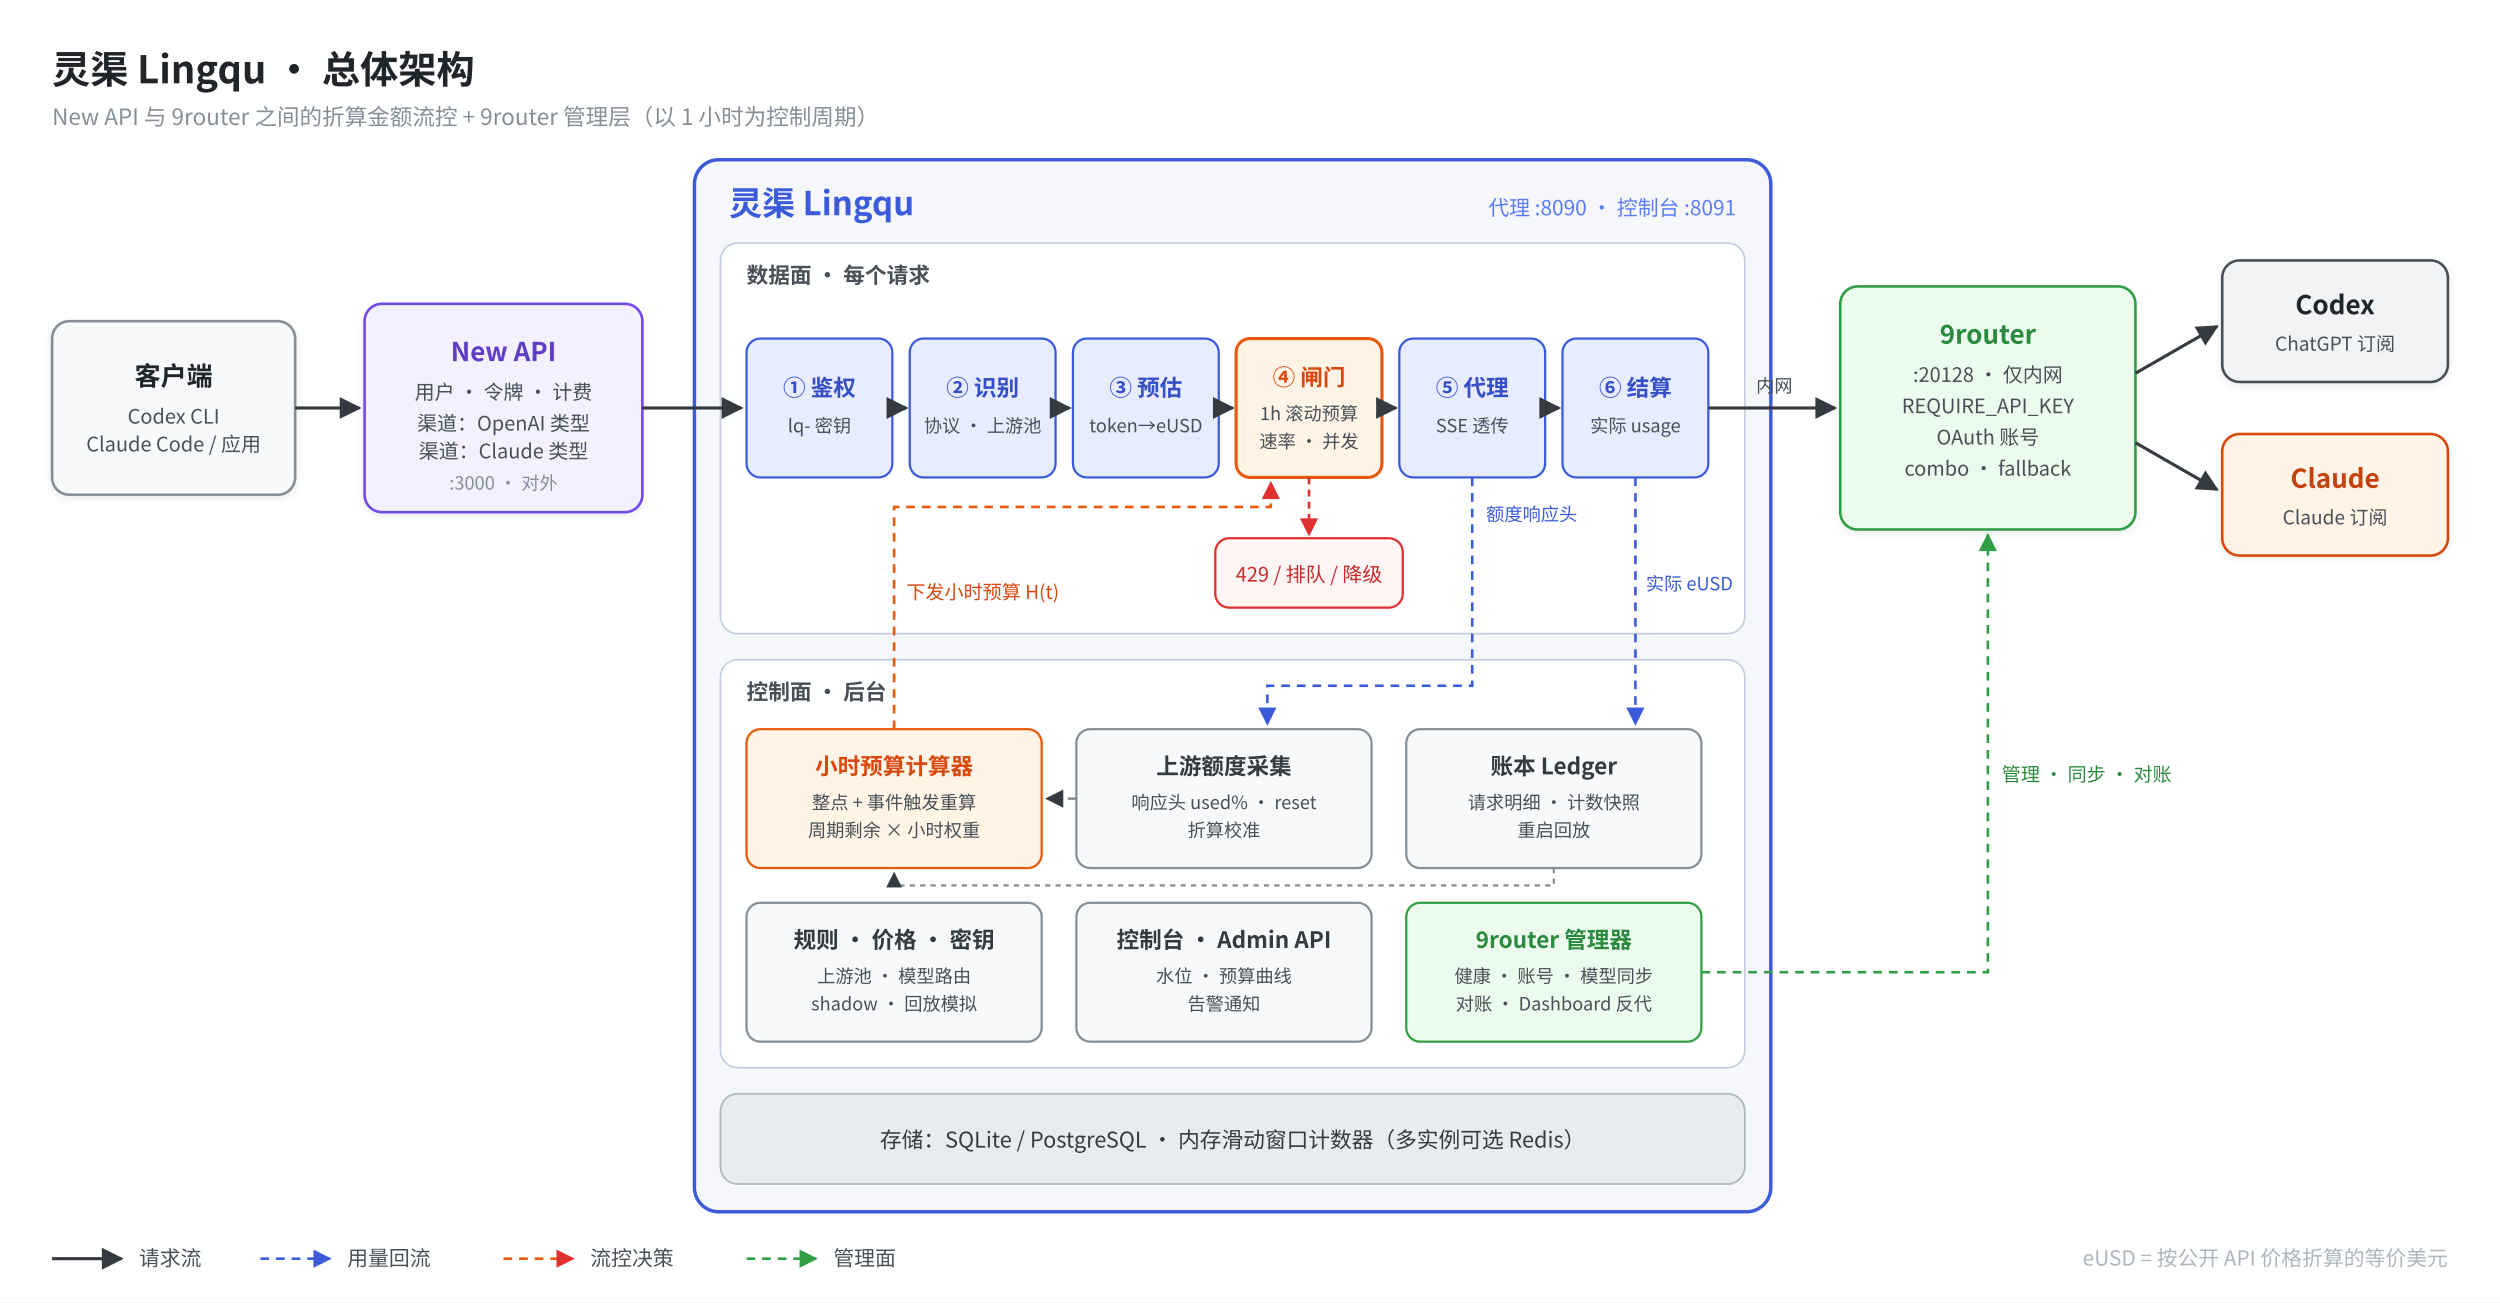
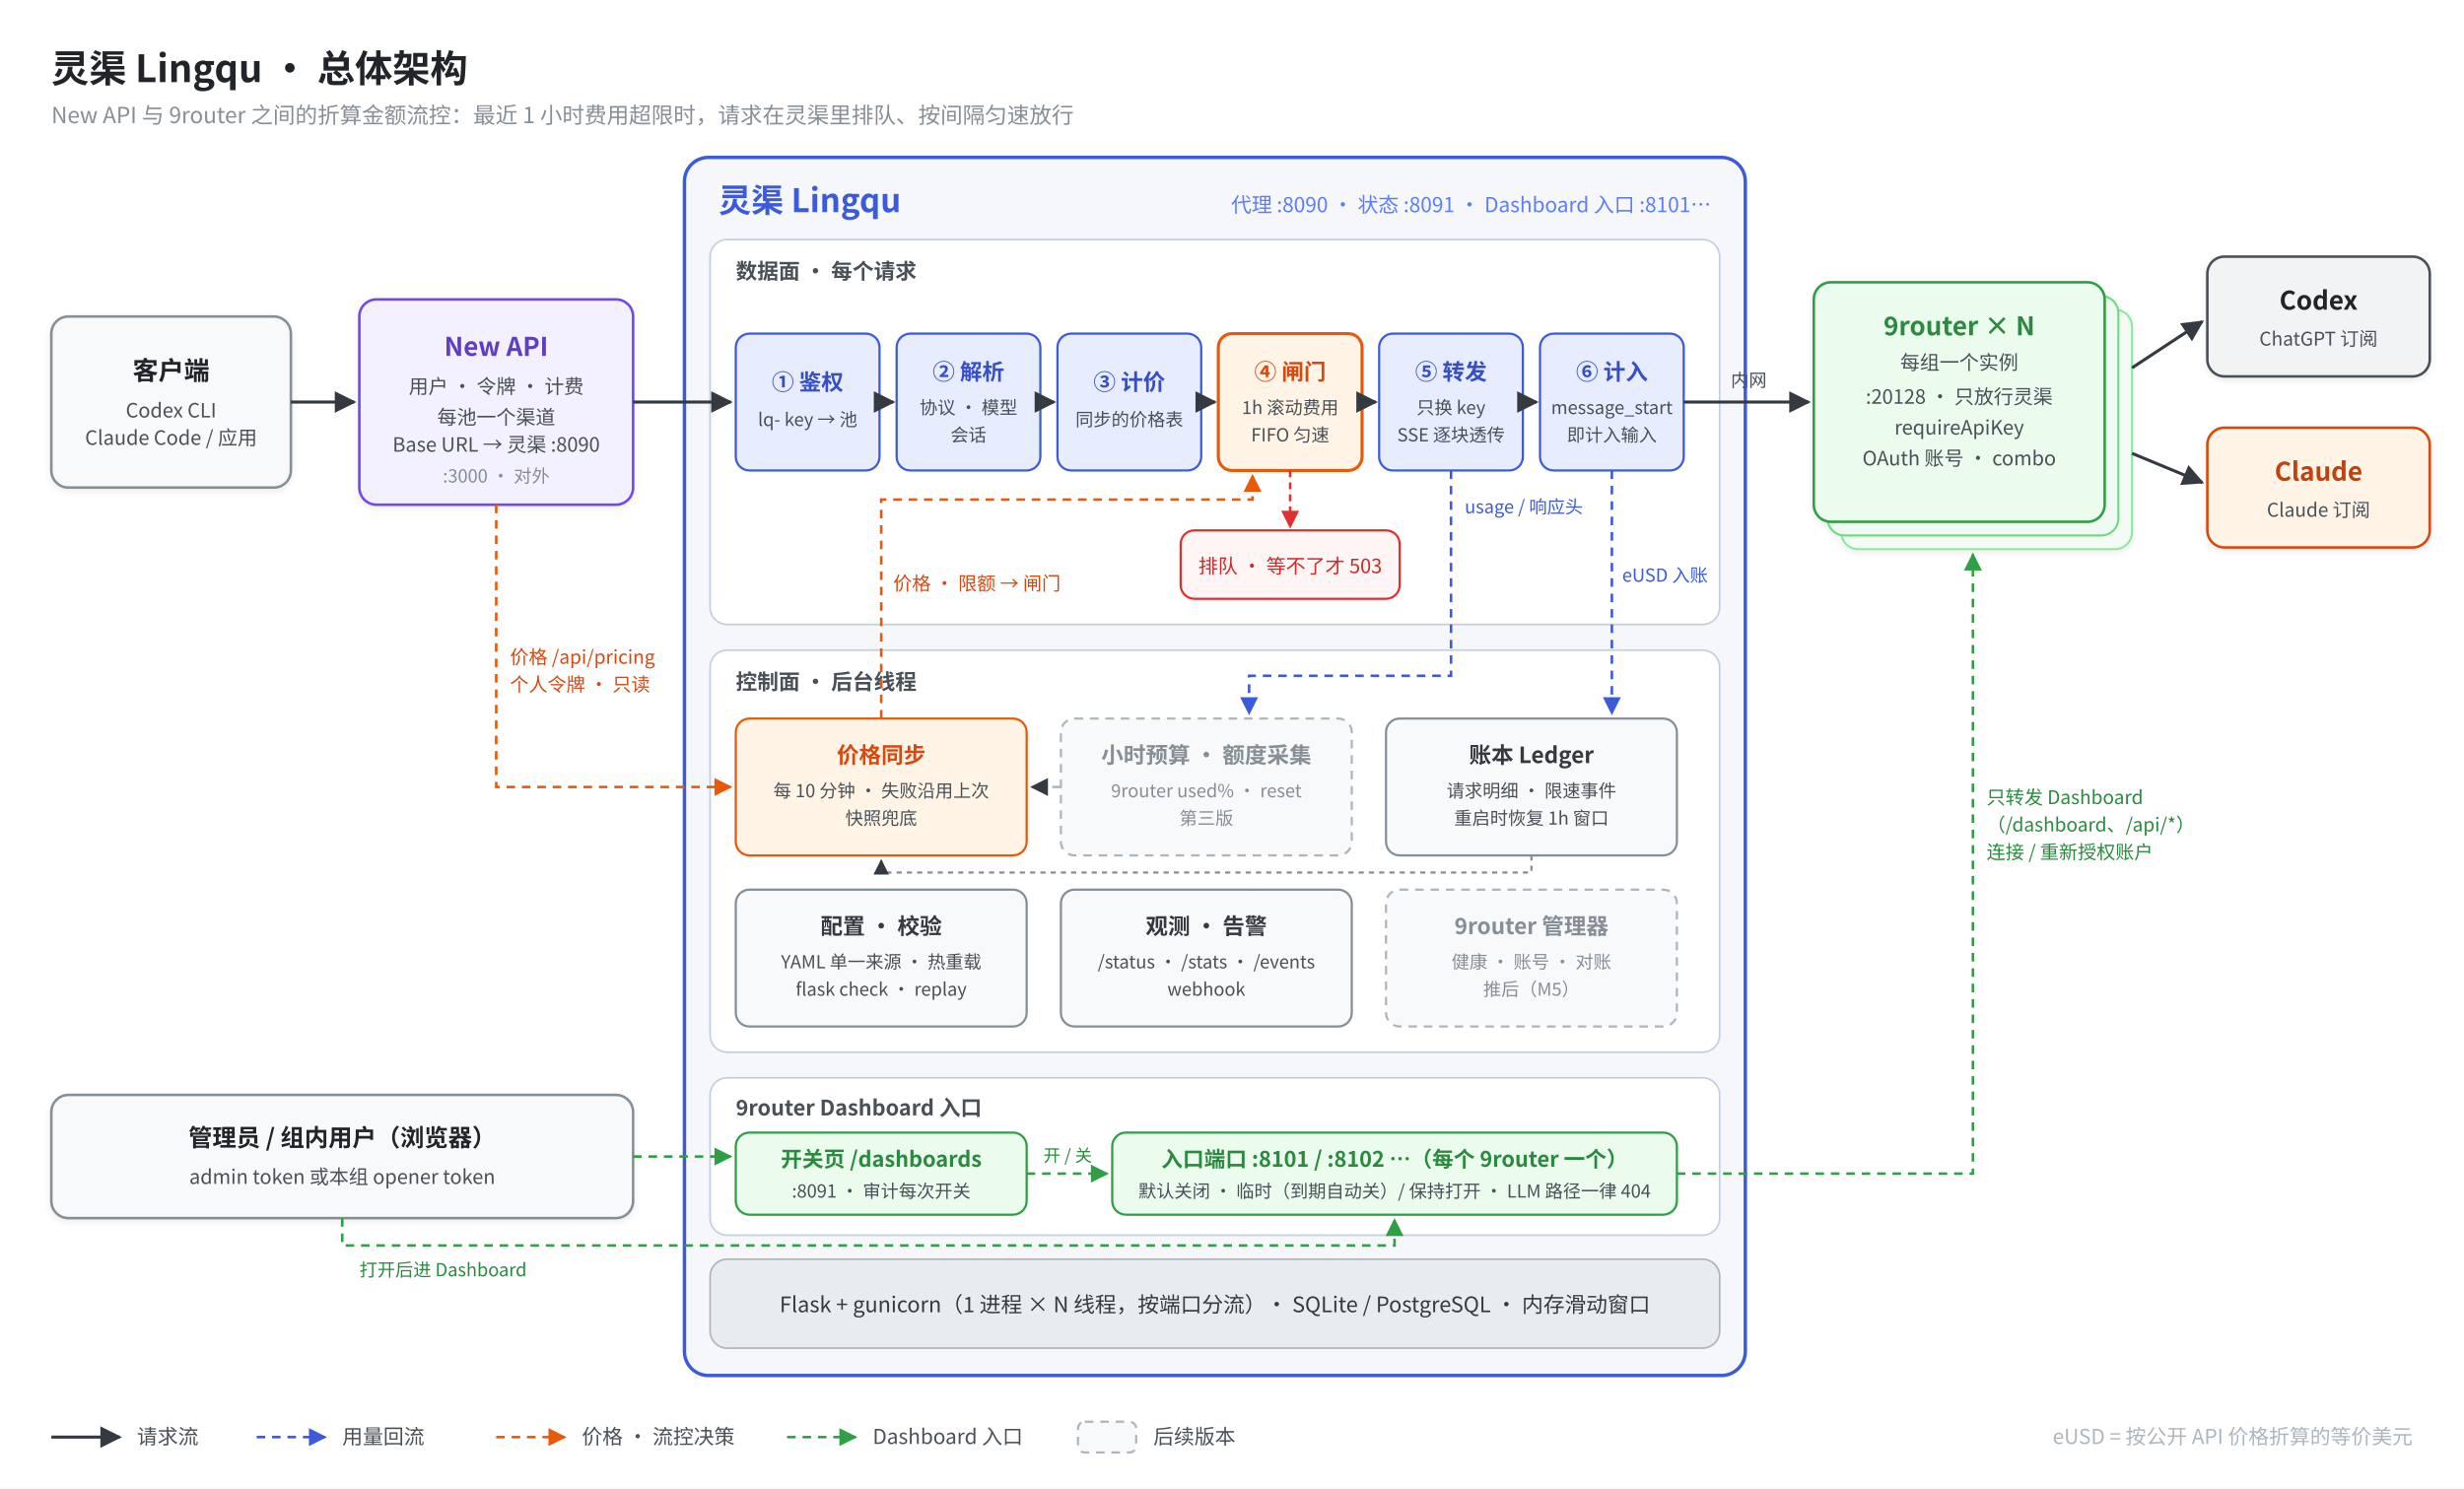
- <svg xmlns="http://www.w3.org/2000/svg" viewBox="0 0 1440 750" width="1440" height="750" font-family="-apple-system, 'Segoe UI', 'PingFang SC', 'Microsoft YaHei', 'Noto Sans CJK SC', sans-serif">
+ <svg xmlns="http://www.w3.org/2000/svg" viewBox="0 0 1440 870" width="1440" height="870" font-family="-apple-system, 'Segoe UI', 'PingFang SC', 'Microsoft YaHei', 'Noto Sans CJK SC', sans-serif">
  <defs>
    <marker id="arr" viewBox="0 0 10 10" refX="9" refY="5" markerWidth="7" markerHeight="7" orient="auto-start-reverse">
      <path d="M0,0 L10,5 L0,10 z" fill="#343a40" />
    </marker>
    <marker id="arrBlue" viewBox="0 0 10 10" refX="9" refY="5" markerWidth="7" markerHeight="7" orient="auto-start-reverse">
      <path d="M0,0 L10,5 L0,10 z" fill="#3b5bdb" />
    </marker>
    <marker id="arrRed" viewBox="0 0 10 10" refX="9" refY="5" markerWidth="7" markerHeight="7" orient="auto-start-reverse">
      <path d="M0,0 L10,5 L0,10 z" fill="#e03131" />
    </marker>
+     <marker id="arrOrange" viewBox="0 0 10 10" refX="9" refY="5" markerWidth="7" markerHeight="7" orient="auto-start-reverse">
+       <path d="M0,0 L10,5 L0,10 z" fill="#e8590c" />
+     </marker>
    <marker id="arrGreen" viewBox="0 0 10 10" refX="9" refY="5" markerWidth="7" markerHeight="7" orient="auto-start-reverse">
      <path d="M0,0 L10,5 L0,10 z" fill="#2f9e44" />
    </marker>
    <filter id="shadow" x="-5%" y="-5%" width="110%" height="120%">
      <feDropShadow dx="0" dy="1.5" stdDeviation="2" flood-color="#000" flood-opacity="0.08" />
    </filter>
  </defs>
-   <rect width="1440" height="750" fill="#ffffff" />
+   <rect width="1440" height="870" fill="#ffffff" />
  <text x="30" y="48" font-size="22" font-weight="700" fill="#212529">灵渠 Lingqu · 总体架构</text>
-   <text x="30" y="72" font-size="13" fill="#868e96">New API 与 9router 之间的折算金额流控 + 9router 管理层（以 1 小时为控制周期）</text>
+   <text x="30" y="72" font-size="13" fill="#868e96">New API 与 9router 之间的折算金额流控：最近 1 小时费用超限时，请求在灵渠里排队、按间隔匀速放行</text>
  <g filter="url(#shadow)">
    <rect x="30" y="185" width="140" height="100" rx="10" fill="#f8f9fa" stroke="#868e96" stroke-width="1.5" />
  </g>
  <text x="100" y="222" font-size="15" font-weight="700" fill="#212529" text-anchor="middle">客户端</text>
  <text x="100" y="244" font-size="11.5" fill="#495057" text-anchor="middle">Codex CLI</text>
  <text x="100" y="260" font-size="11.5" fill="#495057" text-anchor="middle">Claude Code / 应用</text>
  <g filter="url(#shadow)">
    <rect x="210" y="175" width="160" height="120" rx="10" fill="#f3f0ff" stroke="#7048e8" stroke-width="1.5" />
  </g>
  <text x="290" y="208" font-size="15" font-weight="700" fill="#5f3dc4" text-anchor="middle">New API</text>
  <text x="290" y="230" font-size="11.5" fill="#495057" text-anchor="middle">用户 · 令牌 · 计费</text>
-   <text x="290" y="248" font-size="11.5" fill="#495057" text-anchor="middle">渠道：OpenAI 类型</text>
-   <text x="290" y="264" font-size="11.5" fill="#495057" text-anchor="middle">渠道：Claude 类型</text>
+   <text x="290" y="248" font-size="11.5" fill="#495057" text-anchor="middle">每池一个渠道</text>
+   <text x="290" y="264" font-size="11.5" fill="#495057" text-anchor="middle">Base URL → 灵渠 :8090</text>
  <text x="290" y="282" font-size="10.5" fill="#868e96" text-anchor="middle">:3000 · 对外</text>
-   <rect x="400" y="92" width="620" height="606" rx="14" fill="#f5f7fb" stroke="#3b5bdb" stroke-width="2" />
+   <g filter="url(#shadow)">
+     <rect x="30" y="640" width="340" height="72" rx="10" fill="#f8f9fa" stroke="#868e96" stroke-width="1.5" />
+   </g>
+   <text x="200" y="670" font-size="14" font-weight="700" fill="#212529" text-anchor="middle">管理员 / 组内用户（浏览器）</text>
+   <text x="200" y="692" font-size="11.5" fill="#495057" text-anchor="middle">admin token 或本组 opener token</text>
+   <rect x="400" y="92" width="620" height="712" rx="14" fill="#f5f7fb" stroke="#3b5bdb" stroke-width="2" />
  <text x="420" y="124" font-size="19" font-weight="700" fill="#3b5bdb">灵渠 Lingqu</text>
-   <text x="1000" y="124" font-size="12" fill="#5c7cfa" text-anchor="end">代理 :8090 · 控制台 :8091</text>
+   <text x="1000" y="124" font-size="12" fill="#5c7cfa" text-anchor="end">代理 :8090 · 状态 :8091 · Dashboard 入口 :8101…</text>
  <rect x="415" y="140" width="590" height="225" rx="10" fill="#ffffff" stroke="#c5cee0" stroke-width="1" />
  <text x="430" y="163" font-size="12.5" font-weight="600" fill="#495057">数据面 · 每个请求</text>
  <g font-size="13" text-anchor="middle">
    <rect x="430" y="195" width="84" height="80" rx="8" fill="#e7edff" stroke="#3b5bdb" stroke-width="1.3" />
    <text x="472" y="228" font-weight="700" fill="#364fc7">① 鉴权</text>
-     <text x="472" y="249" font-size="10.5" fill="#495057">lq- 密钥</text>
+     <text x="472" y="249" font-size="10.5" fill="#495057">lq- key → 池</text>
    <rect x="524" y="195" width="84" height="80" rx="8" fill="#e7edff" stroke="#3b5bdb" stroke-width="1.3" />
-     <text x="566" y="228" font-weight="700" fill="#364fc7">② 识别</text>
-     <text x="566" y="249" font-size="10.5" fill="#495057">协议 · 上游池</text>
+     <text x="566" y="222" font-weight="700" fill="#364fc7">② 解析</text>
+     <text x="566" y="242" font-size="10.5" fill="#495057">协议 · 模型</text>
+     <text x="566" y="258" font-size="10.5" fill="#495057">会话</text>
    <rect x="618" y="195" width="84" height="80" rx="8" fill="#e7edff" stroke="#3b5bdb" stroke-width="1.3" />
-     <text x="660" y="228" font-weight="700" fill="#364fc7">③ 预估</text>
-     <text x="660" y="249" font-size="10.5" fill="#495057">token→eUSD</text>
+     <text x="660" y="228" font-weight="700" fill="#364fc7">③ 计价</text>
+     <text x="660" y="249" font-size="10.5" fill="#495057">同步的价格表</text>
    <rect x="712" y="195" width="84" height="80" rx="8" fill="#fff4e6" stroke="#e8590c" stroke-width="1.8" />
    <text x="754" y="222" font-weight="700" fill="#d9480f">④ 闸门</text>
-     <text x="754" y="242" font-size="10.5" fill="#495057">1h 滚动预算</text>
-     <text x="754" y="258" font-size="10.5" fill="#495057">速率 · 并发</text>
+     <text x="754" y="242" font-size="10.5" fill="#495057">1h 滚动费用</text>
+     <text x="754" y="258" font-size="10.5" fill="#495057">FIFO 匀速</text>
    <rect x="806" y="195" width="84" height="80" rx="8" fill="#e7edff" stroke="#3b5bdb" stroke-width="1.3" />
-     <text x="848" y="228" font-weight="700" fill="#364fc7">⑤ 代理</text>
-     <text x="848" y="249" font-size="10.5" fill="#495057">SSE 透传</text>
+     <text x="848" y="222" font-weight="700" fill="#364fc7">⑤ 转发</text>
+     <text x="848" y="242" font-size="10.5" fill="#495057">只换 key</text>
+     <text x="848" y="258" font-size="10.5" fill="#495057">SSE 逐块透传</text>
    <rect x="900" y="195" width="84" height="80" rx="8" fill="#e7edff" stroke="#3b5bdb" stroke-width="1.3" />
-     <text x="942" y="228" font-weight="700" fill="#364fc7">⑥ 结算</text>
-     <text x="942" y="249" font-size="10.5" fill="#495057">实际 usage</text>
+     <text x="942" y="222" font-weight="700" fill="#364fc7">⑥ 计入</text>
+     <text x="942" y="242" font-size="10.5" fill="#495057">message_start</text>
+     <text x="942" y="258" font-size="10.5" fill="#495057">即计入输入</text>
  </g>
-   <rect x="700" y="310" width="108" height="40" rx="8" fill="#fff5f5" stroke="#e03131" stroke-width="1.3" />
-   <text x="754" y="335" font-size="11.5" fill="#c92a2a" text-anchor="middle">429 / 排队 / 降级</text>
+   <rect x="690" y="310" width="128" height="40" rx="8" fill="#fff5f5" stroke="#e03131" stroke-width="1.3" />
+   <text x="754" y="335" font-size="11.5" fill="#c92a2a" text-anchor="middle">排队 · 等不了才 503</text>
  <line x1="754" y1="275" x2="754" y2="308" stroke="#e03131" stroke-width="1.5" stroke-dasharray="4 3" marker-end="url(#arrRed)" />
  <rect x="415" y="380" width="590" height="235" rx="10" fill="#ffffff" stroke="#c5cee0" stroke-width="1" />
-   <text x="430" y="403" font-size="12.5" font-weight="600" fill="#495057">控制面 · 后台</text>
+   <text x="430" y="403" font-size="12.5" font-weight="600" fill="#495057">控制面 · 后台线程</text>
  <g text-anchor="middle">
    <rect x="430" y="420" width="170" height="80" rx="8" fill="#fff4e6" stroke="#e8590c" stroke-width="1.3" />
-     <text x="515" y="446" font-size="13" font-weight="700" fill="#d9480f">小时预算计算器</text>
-     <text x="515" y="466" font-size="10.5" fill="#495057">整点 + 事件触发重算</text>
-     <text x="515" y="482" font-size="10.5" fill="#495057">周期剩余 × 小时权重</text>
-     <rect x="620" y="420" width="170" height="80" rx="8" fill="#f8f9fa" stroke="#868e96" stroke-width="1.3" />
-     <text x="705" y="446" font-size="13" font-weight="700" fill="#343a40">上游额度采集</text>
-     <text x="705" y="466" font-size="10.5" fill="#495057">响应头 used% · reset</text>
-     <text x="705" y="482" font-size="10.5" fill="#495057">折算校准</text>
+     <text x="515" y="446" font-size="13" font-weight="700" fill="#d9480f">价格同步</text>
+     <text x="515" y="466" font-size="10.5" fill="#495057">每 10 分钟 · 失败沿用上次</text>
+     <text x="515" y="482" font-size="10.5" fill="#495057">快照兜底</text>
+     <rect x="620" y="420" width="170" height="80" rx="8" fill="#f8f9fa" stroke="#adb5bd" stroke-width="1.3" stroke-dasharray="5 4" />
+     <text x="705" y="446" font-size="13" font-weight="700" fill="#868e96">小时预算 · 额度采集</text>
+     <text x="705" y="466" font-size="10.5" fill="#868e96">9router used% · reset</text>
+     <text x="705" y="482" font-size="10.5" fill="#868e96">第三版</text>
    <rect x="810" y="420" width="170" height="80" rx="8" fill="#f8f9fa" stroke="#868e96" stroke-width="1.3" />
    <text x="895" y="446" font-size="13" font-weight="700" fill="#343a40">账本 Ledger</text>
-     <text x="895" y="466" font-size="10.5" fill="#495057">请求明细 · 计数快照</text>
-     <text x="895" y="482" font-size="10.5" fill="#495057">重启回放</text>
+     <text x="895" y="466" font-size="10.5" fill="#495057">请求明细 · 限速事件</text>
+     <text x="895" y="482" font-size="10.5" fill="#495057">重启时恢复 1h 窗口</text>
  </g>
  <g text-anchor="middle">
    <rect x="430" y="520" width="170" height="80" rx="8" fill="#f8f9fa" stroke="#868e96" stroke-width="1.3" />
-     <text x="515" y="546" font-size="13" font-weight="700" fill="#343a40">规则 · 价格 · 密钥</text>
-     <text x="515" y="566" font-size="10.5" fill="#495057">上游池 · 模型路由</text>
-     <text x="515" y="582" font-size="10.5" fill="#495057">shadow · 回放模拟</text>
+     <text x="515" y="546" font-size="13" font-weight="700" fill="#343a40">配置 · 校验</text>
+     <text x="515" y="566" font-size="10.5" fill="#495057">YAML 单一来源 · 热重载</text>
+     <text x="515" y="582" font-size="10.5" fill="#495057">flask check · replay</text>
    <rect x="620" y="520" width="170" height="80" rx="8" fill="#f8f9fa" stroke="#868e96" stroke-width="1.3" />
-     <text x="705" y="546" font-size="13" font-weight="700" fill="#343a40">控制台 · Admin API</text>
-     <text x="705" y="566" font-size="10.5" fill="#495057">水位 · 预算曲线</text>
-     <text x="705" y="582" font-size="10.5" fill="#495057">告警通知</text>
-     <rect x="810" y="520" width="170" height="80" rx="8" fill="#ebfbee" stroke="#2f9e44" stroke-width="1.3" />
-     <text x="895" y="546" font-size="13" font-weight="700" fill="#2b8a3e">9router 管理器</text>
-     <text x="895" y="566" font-size="10.5" fill="#495057">健康 · 账号 · 模型同步</text>
-     <text x="895" y="582" font-size="10.5" fill="#495057">对账 · Dashboard 反代</text>
+     <text x="705" y="546" font-size="13" font-weight="700" fill="#343a40">观测 · 告警</text>
+     <text x="705" y="566" font-size="10.5" fill="#495057">/status · /stats · /events</text>
+     <text x="705" y="582" font-size="10.5" fill="#495057">webhook</text>
+     <rect x="810" y="520" width="170" height="80" rx="8" fill="#f8f9fa" stroke="#adb5bd" stroke-width="1.3" stroke-dasharray="5 4" />
+     <text x="895" y="546" font-size="13" font-weight="700" fill="#868e96">9router 管理器</text>
+     <text x="895" y="566" font-size="10.5" fill="#868e96">健康 · 账号 · 对账</text>
+     <text x="895" y="582" font-size="10.5" fill="#868e96">推后（M5）</text>
  </g>
-   <rect x="415" y="630" width="590" height="52" rx="10" fill="#e9ecef" stroke="#adb5bd" stroke-width="1" />
-   <text x="710" y="661" font-size="12.5" fill="#343a40" text-anchor="middle">存储：SQLite / PostgreSQL  ·  内存滑动窗口计数器（多实例可选 Redis）</text>
+   <rect x="415" y="630" width="590" height="92" rx="10" fill="#ffffff" stroke="#c5cee0" stroke-width="1" />
+   <text x="430" y="652" font-size="12.5" font-weight="600" fill="#495057">9router Dashboard 入口</text>
+   <g text-anchor="middle">
+     <rect x="430" y="662" width="170" height="48" rx="8" fill="#ebfbee" stroke="#2f9e44" stroke-width="1.3" />
+     <text x="515" y="682" font-size="12.5" font-weight="700" fill="#2b8a3e">开关页 /dashboards</text>
+     <text x="515" y="700" font-size="10.5" fill="#495057">:8091 · 审计每次开关</text>
+     <rect x="650" y="662" width="330" height="48" rx="8" fill="#ebfbee" stroke="#2f9e44" stroke-width="1.3" />
+     <text x="815" y="682" font-size="12.5" font-weight="700" fill="#2b8a3e">入口端口 :8101 / :8102 …（每个 9router 一个）</text>
+     <text x="815" y="700" font-size="10.5" fill="#495057">默认关闭 · 临时（到期自动关）/ 保持打开 · LLM 路径一律 404</text>
+   </g>
+   <line x1="600" y1="686" x2="647" y2="686" stroke="#2f9e44" stroke-width="1.5" stroke-dasharray="5 4" marker-end="url(#arrGreen)" />
+   <text x="624" y="679" font-size="10" fill="#2b8a3e" text-anchor="middle">开 / 关</text>
+   <rect x="415" y="736" width="590" height="52" rx="10" fill="#e9ecef" stroke="#adb5bd" stroke-width="1" />
+   <text x="710" y="767" font-size="12.5" fill="#343a40" text-anchor="middle">Flask + gunicorn（1 进程 × N 线程，按端口分流）· SQLite / PostgreSQL · 内存滑动窗口</text>
  <g filter="url(#shadow)">
+     <rect x="1076" y="181" width="170" height="140" rx="10" fill="#f4fbf5" stroke="#8ce99a" stroke-width="1.2" />
+     <rect x="1068" y="173" width="170" height="140" rx="10" fill="#f0faf2" stroke="#69db7c" stroke-width="1.2" />
    <rect x="1060" y="165" width="170" height="140" rx="10" fill="#ebfbee" stroke="#2f9e44" stroke-width="1.5" />
  </g>
-   <text x="1145" y="198" font-size="15" font-weight="700" fill="#2b8a3e" text-anchor="middle">9router</text>
-   <text x="1145" y="220" font-size="11.5" fill="#495057" text-anchor="middle">:20128 · 仅内网</text>
-   <text x="1145" y="238" font-size="11.5" fill="#495057" text-anchor="middle">REQUIRE_API_KEY</text>
-   <text x="1145" y="256" font-size="11.5" fill="#495057" text-anchor="middle">OAuth 账号</text>
-   <text x="1145" y="274" font-size="11.5" fill="#495057" text-anchor="middle">combo · fallback</text>
+   <text x="1145" y="196" font-size="15" font-weight="700" fill="#2b8a3e" text-anchor="middle">9router × N</text>
+   <text x="1145" y="216" font-size="11.5" fill="#495057" text-anchor="middle">每组一个实例</text>
+   <text x="1145" y="236" font-size="11.5" fill="#495057" text-anchor="middle">:20128 · 只放行灵渠</text>
+   <text x="1145" y="254" font-size="11.5" fill="#495057" text-anchor="middle">requireApiKey</text>
+   <text x="1145" y="272" font-size="11.5" fill="#495057" text-anchor="middle">OAuth 账号 · combo</text>
  <g filter="url(#shadow)">
-     <rect x="1280" y="150" width="130" height="70" rx="10" fill="#f1f3f5" stroke="#495057" stroke-width="1.5" />
-     <rect x="1280" y="250" width="130" height="70" rx="10" fill="#fff4e6" stroke="#d9480f" stroke-width="1.5" />
+     <rect x="1290" y="150" width="130" height="70" rx="10" fill="#f1f3f5" stroke="#495057" stroke-width="1.5" />
+     <rect x="1290" y="250" width="130" height="70" rx="10" fill="#fff4e6" stroke="#d9480f" stroke-width="1.5" />
  </g>
-   <text x="1345" y="181" font-size="15" font-weight="700" fill="#212529" text-anchor="middle">Codex</text>
-   <text x="1345" y="202" font-size="11" fill="#495057" text-anchor="middle">ChatGPT 订阅</text>
-   <text x="1345" y="281" font-size="15" font-weight="700" fill="#c2410c" text-anchor="middle">Claude</text>
-   <text x="1345" y="302" font-size="11" fill="#495057" text-anchor="middle">Claude 订阅</text>
+   <text x="1355" y="181" font-size="15" font-weight="700" fill="#212529" text-anchor="middle">Codex</text>
+   <text x="1355" y="202" font-size="11" fill="#495057" text-anchor="middle">ChatGPT 订阅</text>
+   <text x="1355" y="281" font-size="15" font-weight="700" fill="#c2410c" text-anchor="middle">Claude</text>
+   <text x="1355" y="302" font-size="11" fill="#495057" text-anchor="middle">Claude 订阅</text>
  <g stroke="#343a40" stroke-width="1.8" fill="none" marker-end="url(#arr)">
    <line x1="170" y1="235" x2="207" y2="235" />
    <line x1="370" y1="235" x2="427" y2="235" />
    <line x1="514" y1="235" x2="522" y2="235" />
    <line x1="608" y1="235" x2="616" y2="235" />
    <line x1="702" y1="235" x2="710" y2="235" />
    <line x1="796" y1="235" x2="804" y2="235" />
    <line x1="890" y1="235" x2="898" y2="235" />
    <line x1="984" y1="235" x2="1057" y2="235" />
-     <path d="M1230 215 L1277 188" />
-     <path d="M1230 255 L1277 282" />
+     <path d="M1246 215 L1287 188" />
+     <path d="M1246 265 L1287 282" />
  </g>
  <text x="1022" y="226" font-size="10.5" fill="#495057" text-anchor="middle">内网</text>
-   <path d="M515 420 V292 H732 V278" fill="none" stroke="#e8590c" stroke-width="1.5" stroke-dasharray="5 4" marker-end="url(#arrRed)" />
-   <text x="522" y="345" font-size="11" fill="#d9480f">下发小时预算 H(t)</text>
-   <line x1="620" y1="460" x2="603" y2="460" stroke="#868e96" stroke-width="1.5" stroke-dasharray="5 4" marker-end="url(#arr)" />
+   <path d="M290 295 V460 H427" fill="none" stroke="#e8590c" stroke-width="1.5" stroke-dasharray="5 4" marker-end="url(#arrOrange)" />
+   <text x="298" y="388" font-size="11" fill="#d9480f">价格 /api/pricing</text>
+   <text x="298" y="404" font-size="11" fill="#d9480f">个人令牌 · 只读</text>
+   <path d="M515 420 V292 H732 V278" fill="none" stroke="#e8590c" stroke-width="1.5" stroke-dasharray="5 4" marker-end="url(#arrOrange)" />
+   <text x="522" y="345" font-size="11" fill="#d9480f">价格 · 限额 → 闸门</text>
+   <line x1="620" y1="460" x2="603" y2="460" stroke="#adb5bd" stroke-width="1.5" stroke-dasharray="5 4" marker-end="url(#arr)" />
  <path d="M848 275 V395 H730 V417" fill="none" stroke="#3b5bdb" stroke-width="1.5" stroke-dasharray="5 4" marker-end="url(#arrBlue)" />
-   <text x="856" y="300" font-size="10.5" fill="#3b5bdb">额度响应头</text>
+   <text x="856" y="300" font-size="10.5" fill="#3b5bdb">usage / 响应头</text>
  <line x1="942" y1="275" x2="942" y2="417" stroke="#3b5bdb" stroke-width="1.5" stroke-dasharray="5 4" marker-end="url(#arrBlue)" />
-   <text x="948" y="340" font-size="10.5" fill="#3b5bdb">实际 eUSD</text>
+   <text x="948" y="340" font-size="10.5" fill="#3b5bdb">eUSD 入账</text>
  <path d="M895 500 V510 H515 V503" fill="none" stroke="#868e96" stroke-width="1.3" stroke-dasharray="3 3" marker-end="url(#arr)" />
-   <path d="M980 560 H1145 V308" fill="none" stroke="#2f9e44" stroke-width="1.5" stroke-dasharray="5 4" marker-end="url(#arrGreen)" />
-   <text x="1153" y="450" font-size="11" fill="#2b8a3e">管理 · 同步 · 对账</text>
+   <line x1="370" y1="676" x2="427" y2="676" stroke="#2f9e44" stroke-width="1.5" stroke-dasharray="5 4" marker-end="url(#arrGreen)" />
+   <path d="M200 712 V728 H815 V713" fill="none" stroke="#2f9e44" stroke-width="1.5" stroke-dasharray="5 4" marker-end="url(#arrGreen)" />
+   <text x="210" y="746" font-size="10.5" fill="#2b8a3e">打开后进 Dashboard</text>
+   <path d="M980 686 H1153 V324" fill="none" stroke="#2f9e44" stroke-width="1.5" stroke-dasharray="5 4" marker-end="url(#arrGreen)" />
+   <text x="1161" y="470" font-size="11" fill="#2b8a3e">只转发 Dashboard</text>
+   <text x="1161" y="486" font-size="11" fill="#2b8a3e">（/dashboard、/api/*）</text>
+   <text x="1161" y="502" font-size="11" fill="#2b8a3e">连接 / 重新授权账户</text>
  <g font-size="12" fill="#495057">
-     <line x1="30" y1="725" x2="70" y2="725" stroke="#343a40" stroke-width="1.8" marker-end="url(#arr)" />
-     <text x="80" y="729">请求流</text>
-     <line x1="150" y1="725" x2="190" y2="725" stroke="#3b5bdb" stroke-width="1.5" stroke-dasharray="5 4" marker-end="url(#arrBlue)" />
-     <text x="200" y="729">用量回流</text>
-     <line x1="290" y1="725" x2="330" y2="725" stroke="#e8590c" stroke-width="1.5" stroke-dasharray="5 4" marker-end="url(#arrRed)" />
-     <text x="340" y="729">流控决策</text>
-     <line x1="430" y1="725" x2="470" y2="725" stroke="#2f9e44" stroke-width="1.5" stroke-dasharray="5 4" marker-end="url(#arrGreen)" />
-     <text x="480" y="729">管理面</text>
-     <text x="1410" y="729" text-anchor="end" fill="#adb5bd">eUSD = 按公开 API 价格折算的等价美元</text>
+     <line x1="30" y1="840" x2="70" y2="840" stroke="#343a40" stroke-width="1.8" marker-end="url(#arr)" />
+     <text x="80" y="844">请求流</text>
+     <line x1="150" y1="840" x2="190" y2="840" stroke="#3b5bdb" stroke-width="1.5" stroke-dasharray="5 4" marker-end="url(#arrBlue)" />
+     <text x="200" y="844">用量回流</text>
+     <line x1="290" y1="840" x2="330" y2="840" stroke="#e8590c" stroke-width="1.5" stroke-dasharray="5 4" marker-end="url(#arrOrange)" />
+     <text x="340" y="844">价格 · 流控决策</text>
+     <line x1="460" y1="840" x2="500" y2="840" stroke="#2f9e44" stroke-width="1.5" stroke-dasharray="5 4" marker-end="url(#arrGreen)" />
+     <text x="510" y="844">Dashboard 入口</text>
+     <rect x="630" y="831" width="34" height="18" rx="4" fill="#f8f9fa" stroke="#adb5bd" stroke-width="1.3" stroke-dasharray="5 4" />
+     <text x="674" y="844">后续版本</text>
+     <text x="1410" y="844" text-anchor="end" fill="#adb5bd">eUSD = 按公开 API 价格折算的等价美元</text>
  </g>
</svg>
